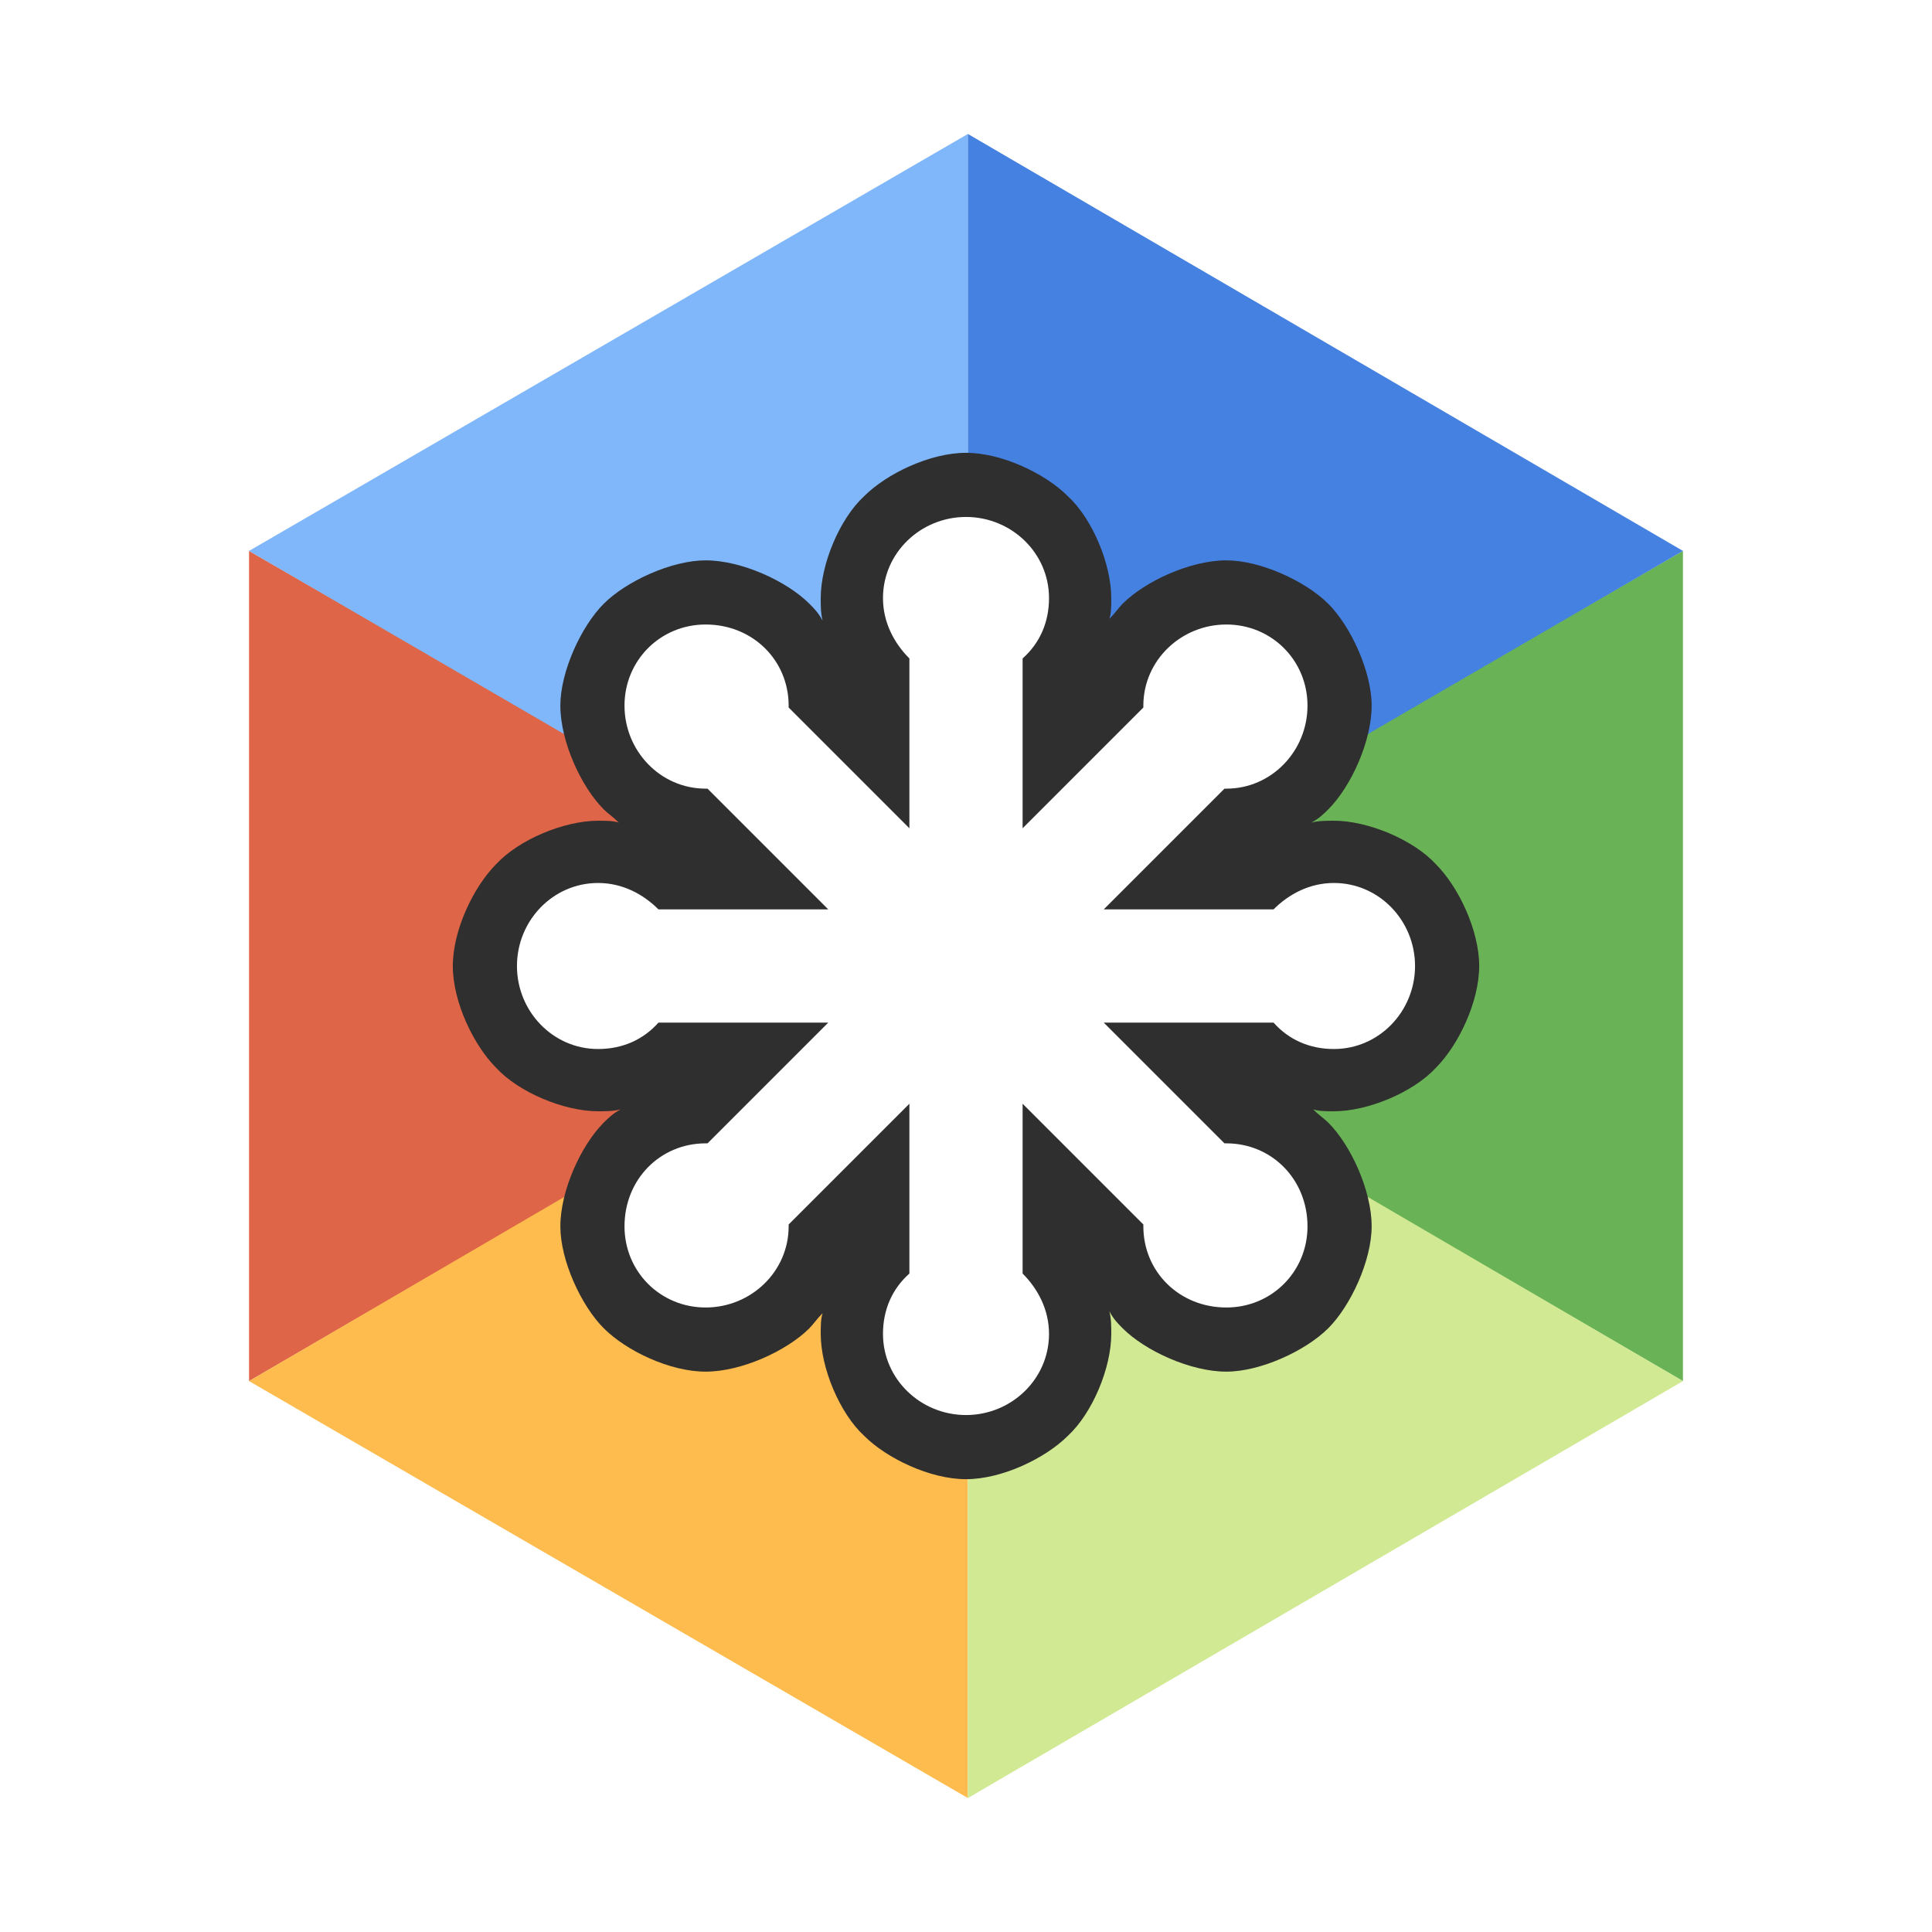
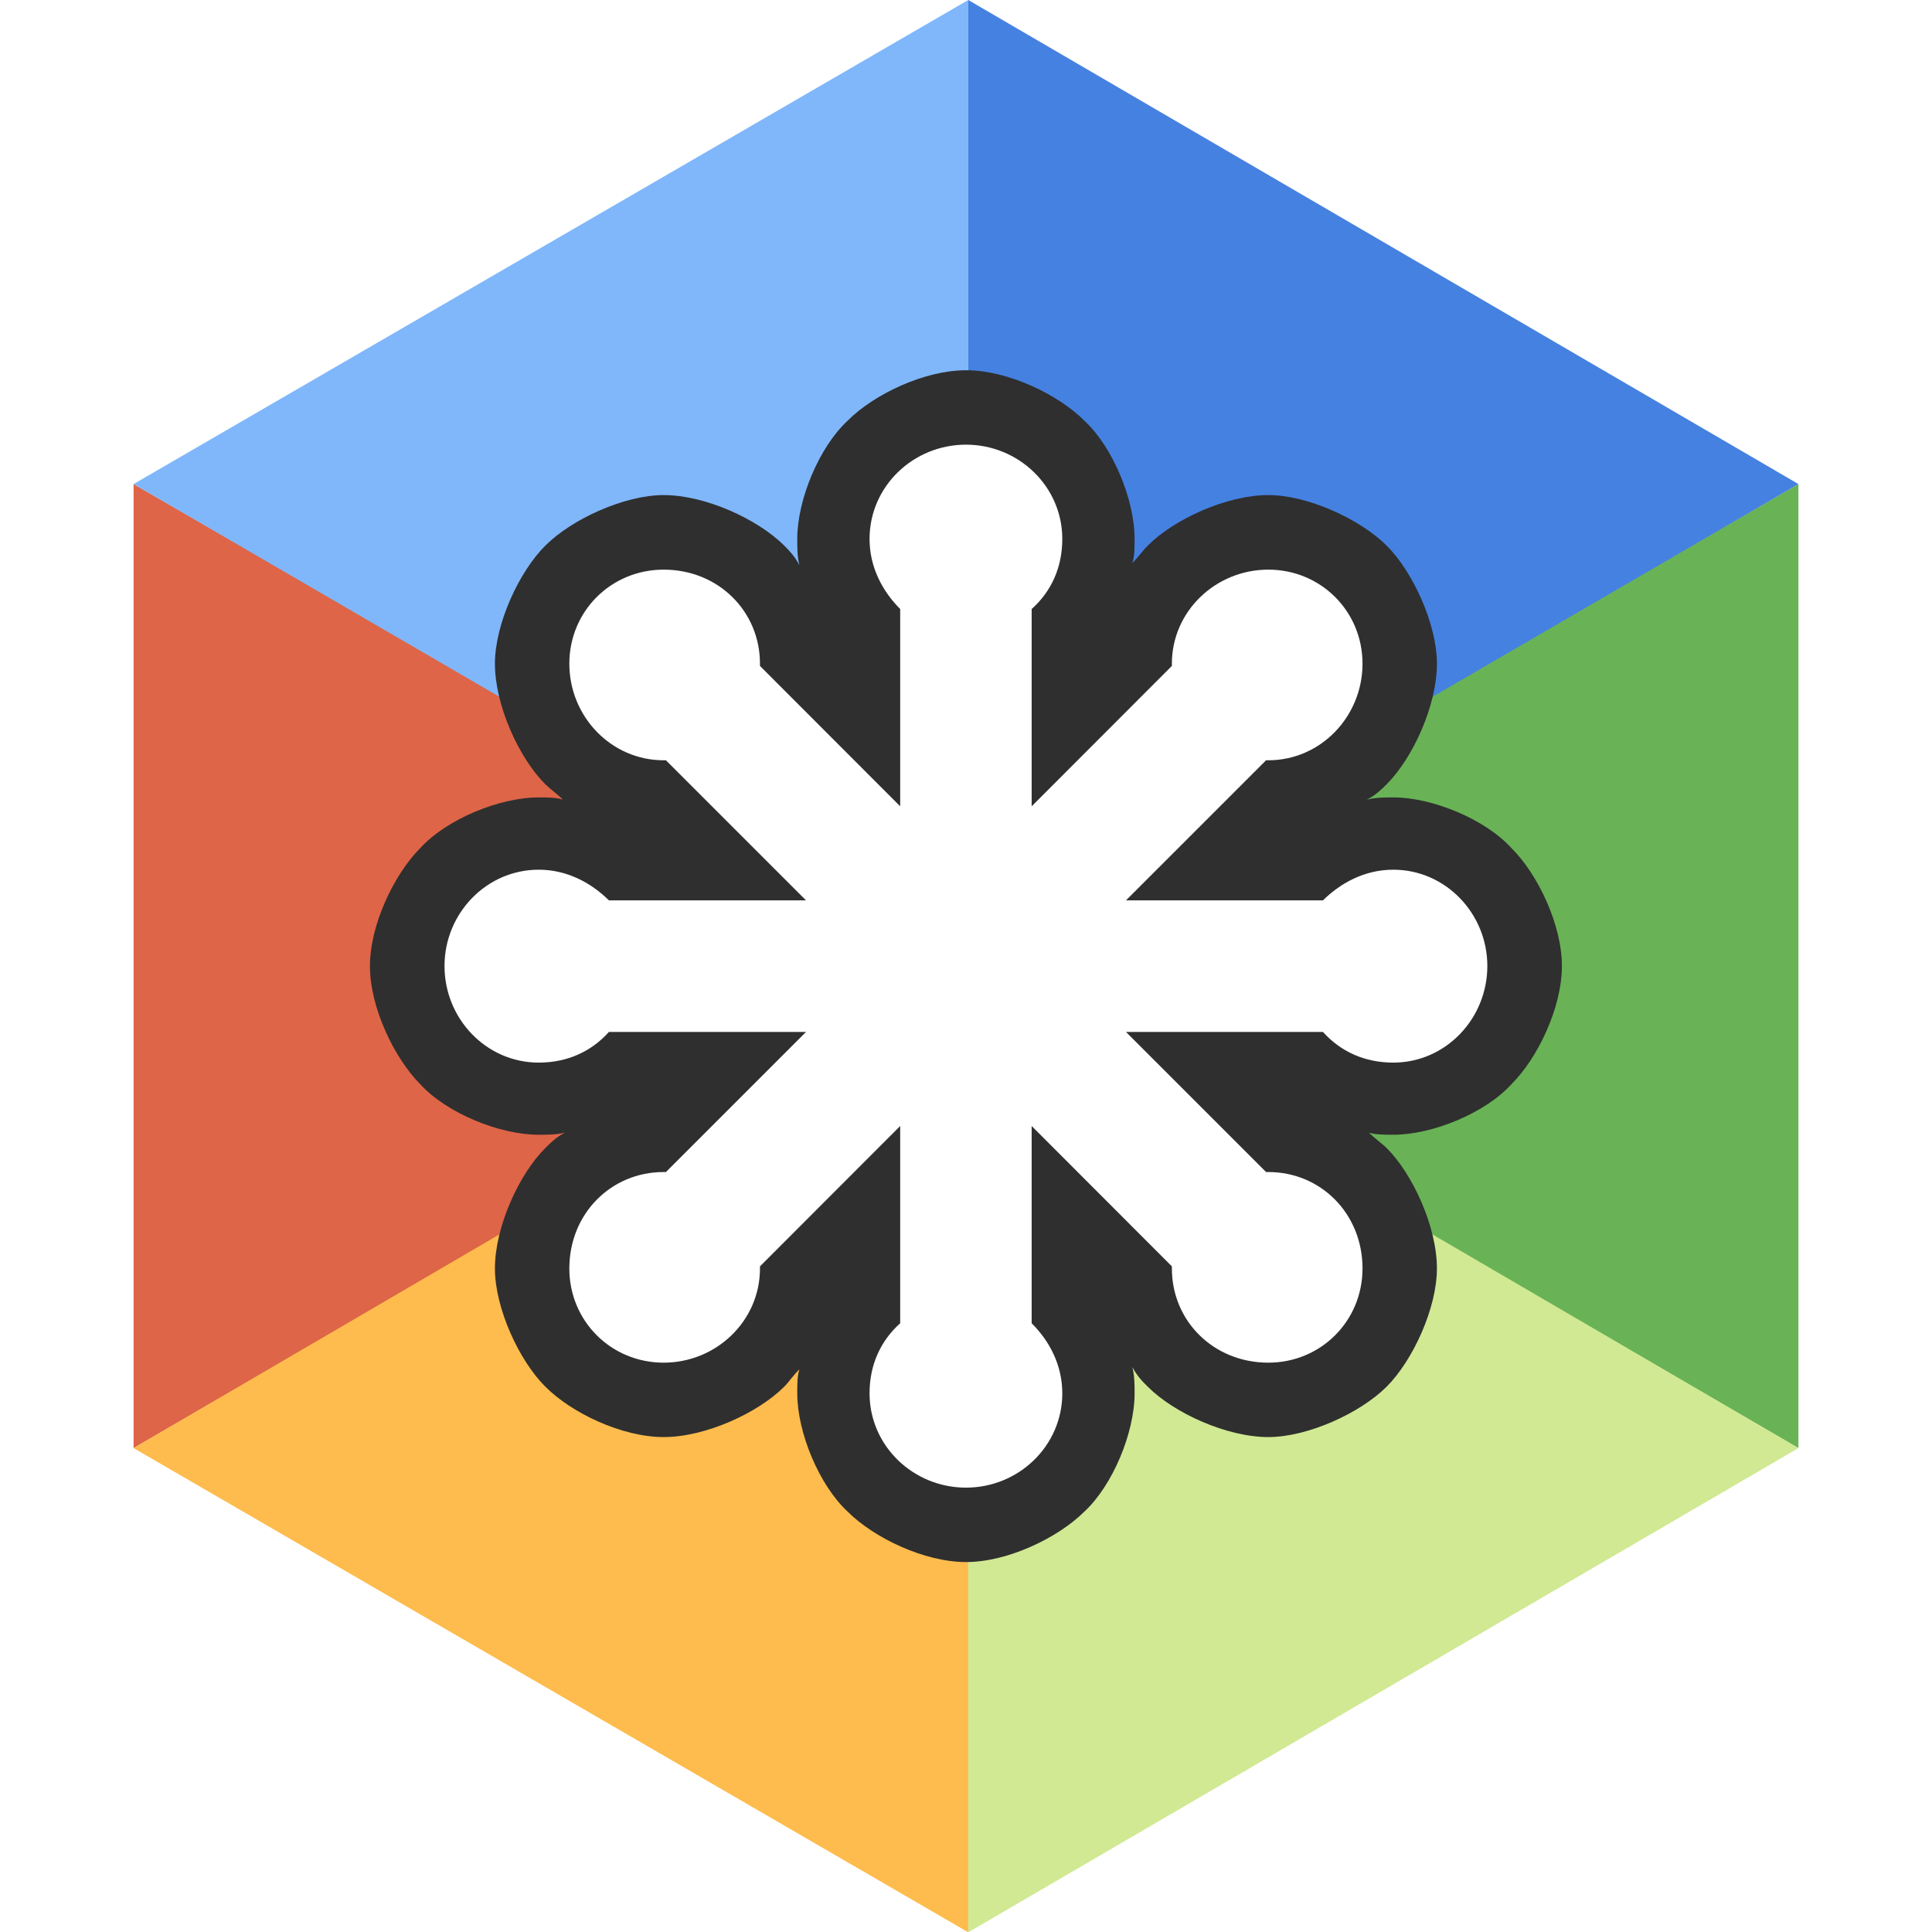
- <svg xmlns="http://www.w3.org/2000/svg" width="1024px" height="1024px" viewBox="0 0 1024 1024">
-   <path d="M 132 732 L 132 292 L 335 409 L 335 614 L 132 732 Z" style="fill: rgb(222, 101, 71);" />
-   <path d="M 513 953 L 513 722 L 334 614 L 132 732 L 513 953 Z" style="fill: rgb(253, 188, 77);" />
-   <path d="M 892 732 L 892 292 L 689 409 L 689 614 L 892 732 Z" style="fill: rgb(105, 179, 86);" />
-   <path d="M 513 953 L 513 722 L 690 614 L 892 732 L 513 953 Z" style="fill: rgb(209, 233, 147);" />
-   <path d="M 513 71 L 513 302 L 335 410 L 132 292 L 513 71 Z" style="fill: rgb(128, 183, 250);" />
-   <path d="M 513 71 L 513 302 L 689 410 L 892 292 L 513 71 Z" style="fill: rgb(69, 129, 225);" />
-   <path d="M 704 595 C 716 607 727 631 727 650 C 727 668 716 692 704 704 C 692 716 668 727 650 727 C 631 727 607 716 595 704 C 593 702 590 699 588 695 C 589 699 589 703 589 707 C 589 725 579 749 566 761 C 554 773 531 784 512 784 C 493 784 470 773 458 761 C 445 749 435 725 435 707 C 435 703 435 699 436 696 C 433 699 431 702 429 704 C 417 716 393 727 374 727 C 355 727 332 716 320 704 C 308 692 297 668 297 650 C 297 631 308 607 320 595 C 322 593 325 590 329 588 C 325 589 321 589 317 589 C 299 589 275 579 263 566 C 251 554 240 531 240 512 C 240 493 251 470 263 458 C 275 445 299 435 317 435 C 321 435 325 435 328 436 C 325 433 322 431 320 429 C 308 417 297 393 297 374 C 297 356 308 332 320 320 C 332 308 356 297 374 297 C 393 297 417 308 429 320 C 431 322 434 325 436 329 C 435 325 435 321 435 317 C 435 299 445 275 458 263 C 470 251 493 240 512 240 C 531 240 554 251 566 263 C 579 275 589 299 589 317 C 589 321 589 325 588 328 C 591 325 593 322 595 320 C 607 308 631 297 650 297 C 668 297 692 308 704 320 C 716 332 727 356 727 374 C 727 393 716 417 704 429 C 702 431 699 434 695 436 C 699 435 703 435 707 435 C 725 435 749 445 761 458 C 773 470 784 493 784 512 C 784 531 773 554 761 566 C 749 579 725 589 707 589 C 703 589 699 589 696 588 C 699 591 702 593 704 595 Z" style="fill: rgb(47, 47, 47);" />
-   <path d="M 585 542 L 675 542 C 683 551 694 556 707 556 C 731 556 750 536 750 512 C 750 488 731 468 707 468 C 694 468 683 474 675 482 L 585 482 L 649 418 C 649 418 649 418 650 418 C 674 418 693 398 693 374 C 693 350 674 331 650 331 C 626 331 606 350 606 374 C 606 375 606 375 606 375 L 542 439 L 542 349 C 551 341 556 330 556 317 C 556 293 536 274 512 274 C 488 274 468 293 468 317 C 468 330 474 341 482 349 L 482 439 L 418 375 C 418 375 418 375 418 374 C 418 350 399 331 374 331 C 350 331 331 350 331 374 C 331 398 350 418 374 418 C 375 418 375 418 375 418 L 439 482 L 349 482 C 341 474 330 468 317 468 C 293 468 274 488 274 512 C 274 536 293 556 317 556 C 330 556 341 551 349 542 L 439 542 L 375 606 C 375 606 375 606 374 606 C 350 606 331 625 331 650 C 331 674 350 693 374 693 C 398 693 418 674 418 650 C 418 649 418 649 418 649 L 482 585 L 482 675 C 473 683 468 694 468 707 C 468 731 488 750 512 750 C 536 750 556 731 556 707 C 556 694 550 683 542 675 L 542 585 L 606 649 C 606 649 606 649 606 650 C 606 674 625 693 650 693 C 674 693 693 674 693 650 C 693 625 674 606 650 606 C 649 606 649 606 649 606 L 585 542 Z" style="fill: rgb(255, 255, 255);" />
+ <svg xmlns="http://www.w3.org/2000/svg" viewBox="0 0 128 128">
+   <path d="M 8.85 95.94 L 8.85 32.07 L 38.31 49.05 L 38.31 78.82 L 8.85 95.94 Z" style="fill: rgb(222, 101, 71);" />
+   <path d="M 64.15 128.02 L 64.15 94.49 L 38.16 78.82 L 8.85 95.94 L 64.15 128.02 Z" style="fill: rgb(253, 188, 77);" />
+   <path d="M 119.15 95.94 L 119.15 32.07 L 89.69 49.05 L 89.69 78.82 L 119.15 95.94 Z" style="fill: rgb(105, 179, 86);" />
+   <path d="M 64.15 128.02 L 64.15 94.49 L 89.83 78.82 L 119.15 95.94 L 64.15 128.02 Z" style="fill: rgb(209, 233, 147);" />
+   <path d="M 64.15 0 L 64.15 33.53 L 38.31 49.2 L 8.85 32.07 L 64.15 0 Z" style="fill: rgb(128, 183, 250);" />
+   <path d="M 64.15 0 L 64.15 33.53 L 89.69 49.2 L 119.15 32.07 L 64.15 0 Z" style="fill: rgb(69, 129, 225);" />
+   <path d="M 91.87 76.06 C 93.61 77.8 95.2 81.29 95.2 84.04 C 95.2 86.66 93.61 90.13 91.87 91.87 C 90.12 93.62 86.64 95.21 84.03 95.21 C 81.27 95.21 77.78 93.62 76.04 91.87 C 75.75 91.59 75.32 91.15 75.02 90.57 C 75.17 91.15 75.17 91.73 75.17 92.31 C 75.17 94.92 73.72 98.41 71.84 100.15 C 70.09 101.89 66.76 103.49 64 103.49 C 61.24 103.49 57.9 101.89 56.16 100.15 C 54.28 98.41 52.82 94.92 52.82 92.31 C 52.82 91.73 52.82 91.15 52.96 90.72 C 52.53 91.15 52.24 91.59 51.96 91.87 C 50.21 93.62 46.73 95.21 43.97 95.21 C 41.21 95.21 37.87 93.62 36.13 91.87 C 34.38 90.13 32.79 86.66 32.79 84.04 C 32.79 81.29 34.38 77.8 36.13 76.06 C 36.42 75.77 36.85 75.33 37.43 75.04 C 36.85 75.18 36.28 75.18 35.69 75.18 C 33.08 75.18 29.59 73.74 27.85 71.84 C 26.12 70.1 24.51 66.76 24.51 64 C 24.51 61.26 26.12 57.91 27.85 56.18 C 29.59 54.28 33.08 52.83 35.69 52.83 C 36.28 52.83 36.85 52.83 37.29 52.98 C 36.85 52.54 36.42 52.25 36.13 51.96 C 34.38 50.22 32.79 46.73 32.79 43.97 C 32.79 41.36 34.38 37.88 36.13 36.15 C 37.87 34.4 41.36 32.8 43.97 32.8 C 46.73 32.8 50.21 34.4 51.96 36.15 C 52.24 36.43 52.67 36.86 52.96 37.45 C 52.82 36.86 52.82 36.28 52.82 35.71 C 52.82 33.09 54.28 29.61 56.16 27.87 C 57.9 26.12 61.24 24.53 64 24.53 C 66.76 24.53 70.09 26.12 71.84 27.87 C 73.72 29.61 75.17 33.09 75.17 35.71 C 75.17 36.28 75.17 36.86 75.02 37.3 C 75.46 36.86 75.75 36.43 76.04 36.15 C 77.78 34.4 81.27 32.8 84.03 32.8 C 86.64 32.8 90.12 34.4 91.87 36.15 C 93.61 37.88 95.2 41.36 95.2 43.97 C 95.2 46.73 93.61 50.22 91.87 51.96 C 91.58 52.25 91.14 52.69 90.56 52.98 C 91.14 52.83 91.72 52.83 92.31 52.83 C 94.91 52.83 98.4 54.28 100.13 56.18 C 101.88 57.91 103.48 61.26 103.48 64 C 103.48 66.76 101.88 70.1 100.13 71.84 C 98.4 73.74 94.91 75.18 92.31 75.18 C 91.72 75.18 91.14 75.18 90.7 75.04 C 91.14 75.48 91.58 75.77 91.87 76.06 Z" style="fill: rgb(47, 47, 47);" />
+   <path d="M 74.6 68.37 L 87.65 68.37 C 88.82 69.67 90.41 70.4 92.31 70.4 C 95.78 70.4 98.54 67.49 98.54 64 C 98.54 60.53 95.78 57.62 92.31 57.62 C 90.41 57.62 88.82 58.5 87.65 59.65 L 74.6 59.65 L 83.88 50.37 C 83.88 50.37 83.88 50.37 84.03 50.37 C 87.51 50.37 90.27 47.46 90.27 43.97 C 90.27 40.5 87.51 37.74 84.03 37.74 C 80.54 37.74 77.64 40.5 77.64 43.97 C 77.64 44.12 77.64 44.12 77.64 44.12 L 68.35 53.42 L 68.35 40.35 C 69.65 39.19 70.38 37.59 70.38 35.71 C 70.38 32.22 67.48 29.46 64 29.46 C 60.51 29.46 57.61 32.22 57.61 35.71 C 57.61 37.59 58.48 39.19 59.64 40.35 L 59.64 53.42 L 50.35 44.12 C 50.35 44.12 50.35 44.12 50.35 43.97 C 50.35 40.5 47.59 37.74 43.97 37.74 C 40.48 37.74 37.72 40.5 37.72 43.97 C 37.72 47.46 40.48 50.37 43.97 50.37 C 44.12 50.37 44.12 50.37 44.12 50.37 L 53.4 59.65 L 40.34 59.65 C 39.18 58.5 37.58 57.62 35.69 57.62 C 32.21 57.62 29.45 60.53 29.45 64 C 29.45 67.49 32.21 70.4 35.69 70.4 C 37.58 70.4 39.18 69.67 40.34 68.37 L 53.4 68.37 L 44.12 77.65 C 44.12 77.65 44.12 77.65 43.97 77.65 C 40.48 77.65 37.72 80.41 37.72 84.04 C 37.72 87.52 40.48 90.28 43.97 90.28 C 47.45 90.28 50.35 87.52 50.35 84.04 C 50.35 83.9 50.35 83.9 50.35 83.9 L 59.64 74.6 L 59.64 87.67 C 58.34 88.83 57.61 90.43 57.61 92.31 C 57.61 95.8 60.51 98.56 64 98.56 C 67.48 98.56 70.38 95.8 70.38 92.31 C 70.38 90.43 69.52 88.83 68.35 87.67 L 68.35 74.6 L 77.64 83.9 C 77.64 83.9 77.64 83.9 77.64 84.04 C 77.64 87.52 80.4 90.28 84.03 90.28 C 87.51 90.28 90.27 87.52 90.27 84.04 C 90.27 80.41 87.51 77.65 84.03 77.65 C 83.88 77.65 83.88 77.65 83.88 77.65 L 74.6 68.37 Z" style="fill: rgb(255, 255, 255);" />
</svg>
